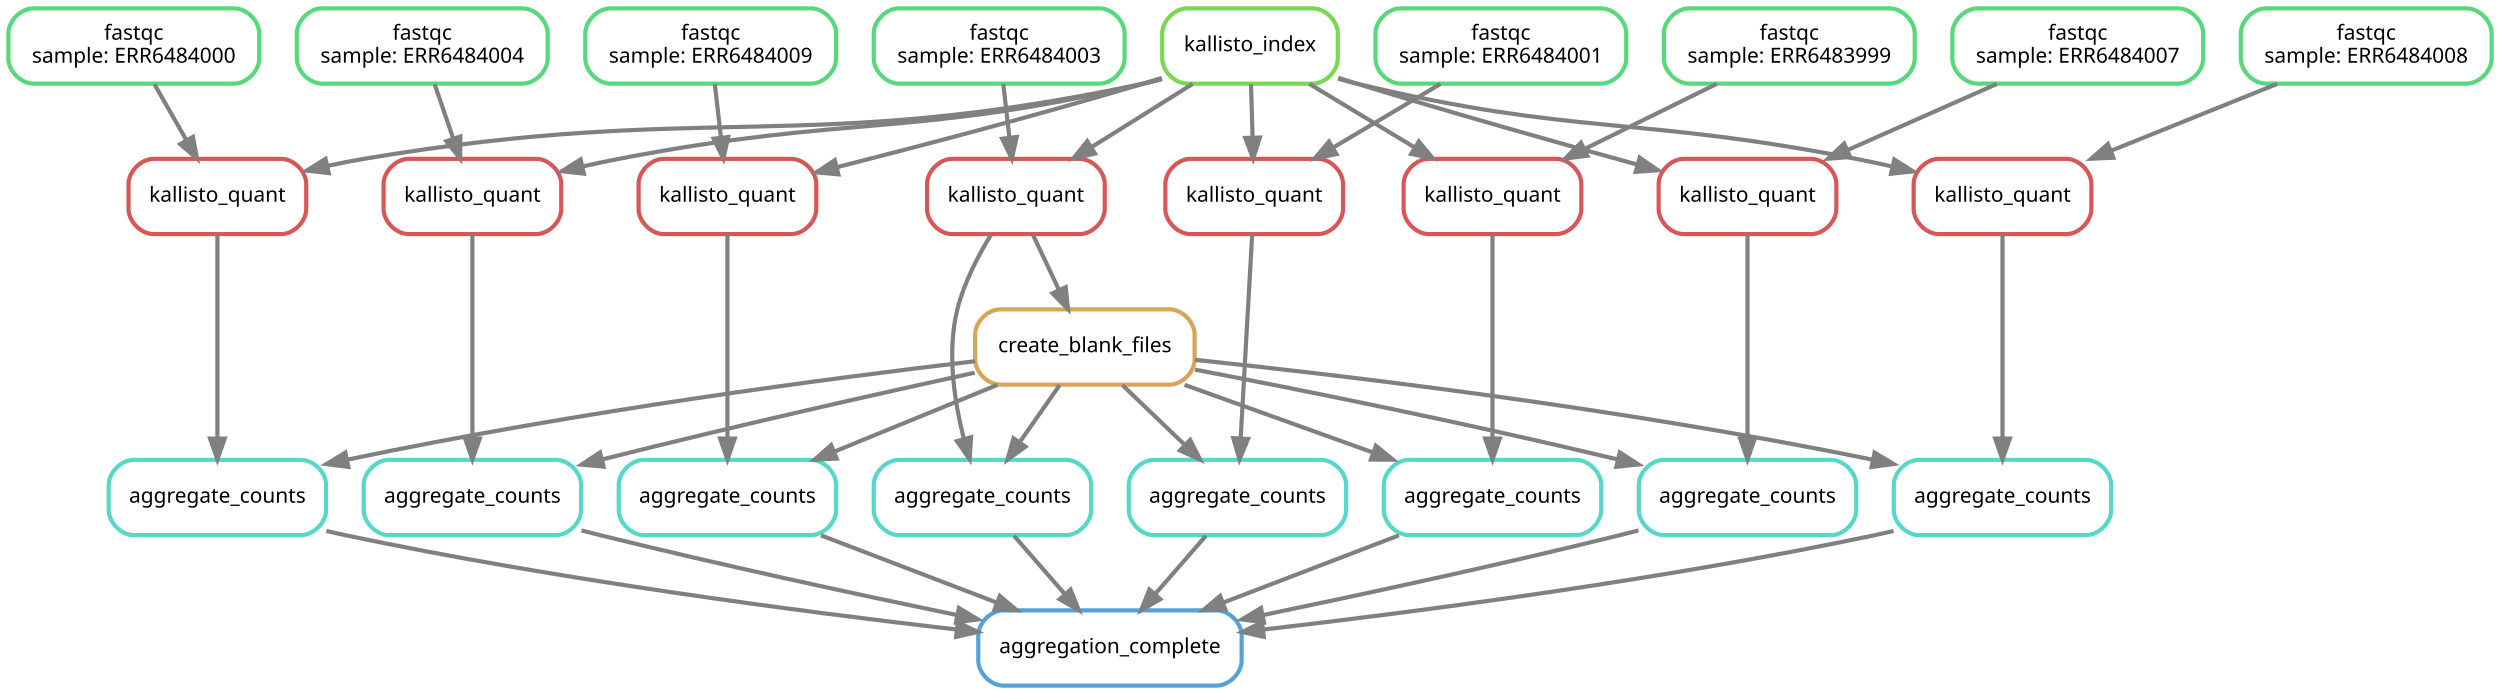
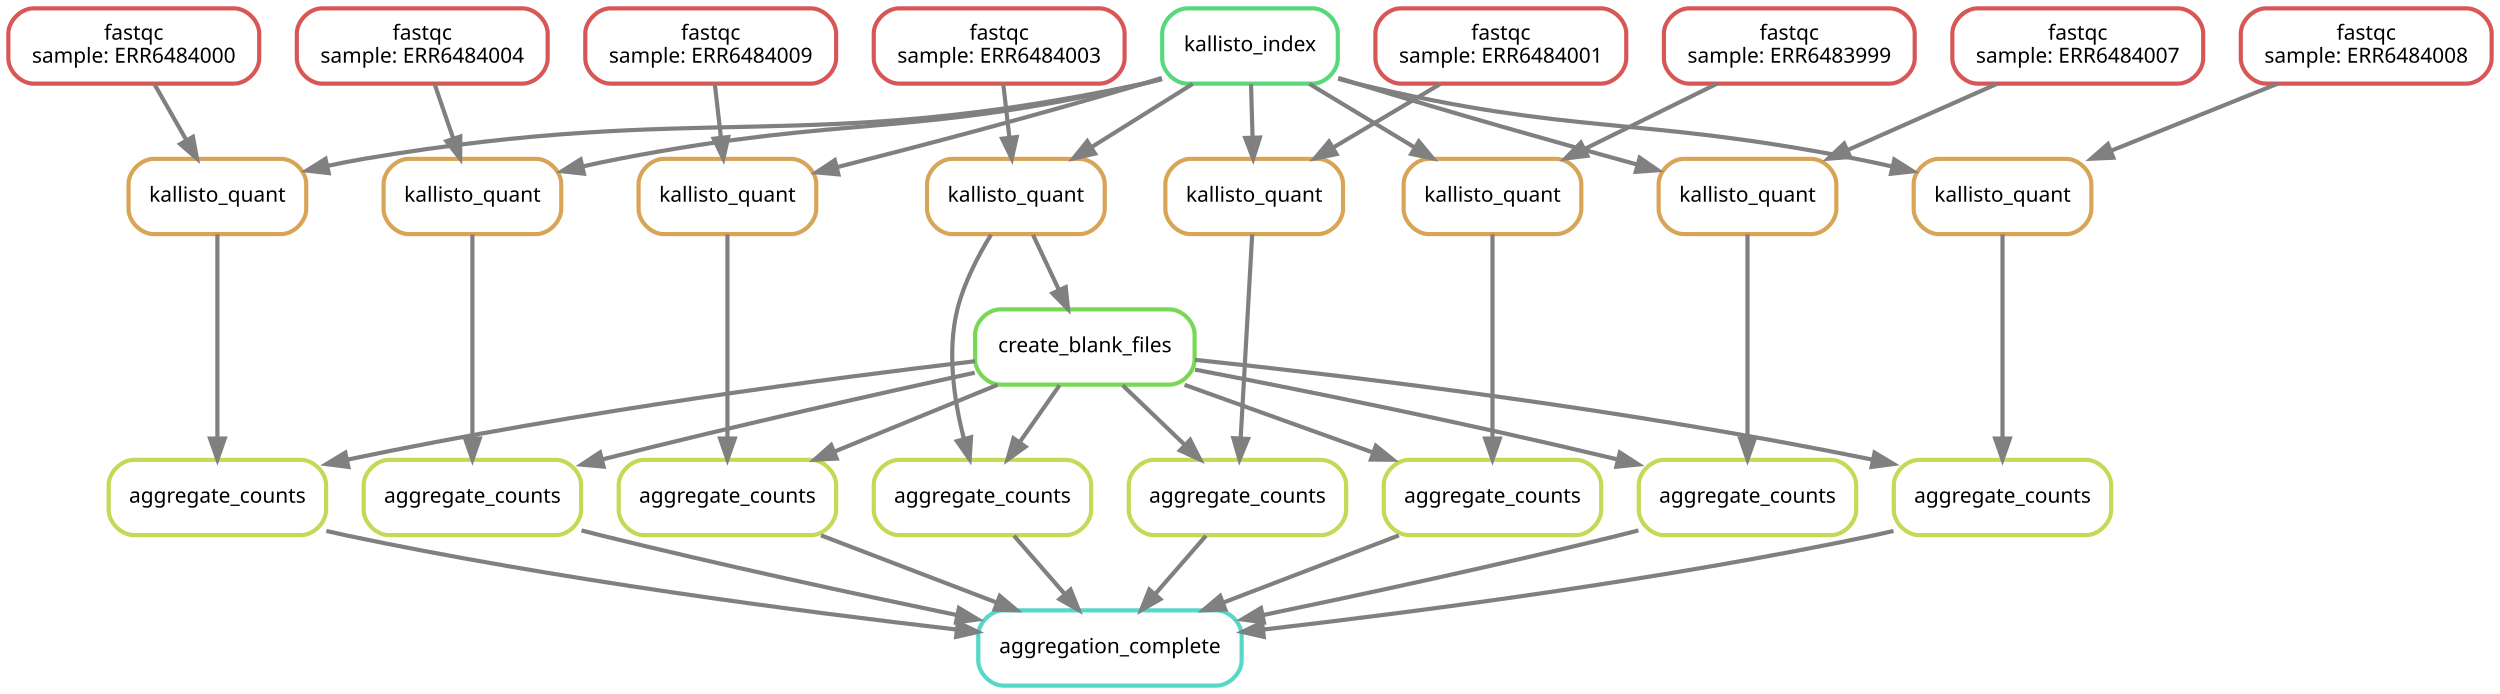
<svg xmlns="http://www.w3.org/2000/svg" width="1196pt" height="332pt" viewBox="0.00 0.00 1196.00 332.00">
  <g id="graph0" class="graph" transform="scale(1 1) rotate(0) translate(4 328)">
    <polygon fill="white" stroke="transparent" points="-4,4 -4,-328 1192,-328 1192,4 -4,4" />
    <g id="node1" class="node">
-       <path fill="none" stroke="#56a2d8" stroke-width="2" d="M578,-36C578,-36 476,-36 476,-36 470,-36 464,-30 464,-24 464,-24 464,-12 464,-12 464,-6 470,0 476,0 476,0 578,0 578,0 584,0 590,-6 590,-12 590,-12 590,-24 590,-24 590,-30 584,-36 578,-36" />
+       <path fill="none" stroke="#56d8c9" stroke-width="2" d="M578,-36C578,-36 476,-36 476,-36 470,-36 464,-30 464,-24 464,-24 464,-12 464,-12 464,-6 470,0 476,0 476,0 578,0 578,0 584,0 590,-6 590,-12 590,-12 590,-24 590,-24 590,-30 584,-36 578,-36" />
      <text text-anchor="middle" x="527" y="-15.5" font-family="sans" font-size="10.00">aggregation_complete</text>
    </g>
    <g id="node2" class="node">
-       <path fill="none" stroke="#56d8c9" stroke-width="2" d="M506,-108C506,-108 426,-108 426,-108 420,-108 414,-102 414,-96 414,-96 414,-84 414,-84 414,-78 420,-72 426,-72 426,-72 506,-72 506,-72 512,-72 518,-78 518,-84 518,-84 518,-96 518,-96 518,-102 512,-108 506,-108" />
+       <path fill="none" stroke="#c6d856" stroke-width="2" d="M506,-108C506,-108 426,-108 426,-108 420,-108 414,-102 414,-96 414,-96 414,-84 414,-84 414,-78 420,-72 426,-72 426,-72 506,-72 506,-72 512,-72 518,-78 518,-84 518,-84 518,-96 518,-96 518,-102 512,-108 506,-108" />
      <text text-anchor="middle" x="466" y="-87.5" font-family="sans" font-size="10.00">aggregate_counts</text>
    </g>
    <g id="edge1" class="edge">
      <path fill="none" stroke="grey" stroke-width="2" d="M481.08,-71.7C488.39,-63.3 497.31,-53.07 505.34,-43.86" />
      <polygon fill="grey" stroke="grey" stroke-width="2" points="508.16,-45.94 512.09,-36.1 502.89,-41.34 508.16,-45.94" />
    </g>
    <g id="node3" class="node">
-       <path fill="none" stroke="#d85656" stroke-width="2" d="M512.5,-252C512.5,-252 451.5,-252 451.5,-252 445.5,-252 439.5,-246 439.5,-240 439.5,-240 439.5,-228 439.5,-228 439.5,-222 445.5,-216 451.5,-216 451.5,-216 512.5,-216 512.5,-216 518.5,-216 524.5,-222 524.5,-228 524.5,-228 524.5,-240 524.5,-240 524.5,-246 518.5,-252 512.5,-252" />
+       <path fill="none" stroke="#d8a456" stroke-width="2" d="M512.5,-252C512.5,-252 451.5,-252 451.5,-252 445.5,-252 439.5,-246 439.5,-240 439.5,-240 439.5,-228 439.5,-228 439.5,-222 445.5,-216 451.5,-216 451.5,-216 512.5,-216 512.5,-216 518.5,-216 524.5,-222 524.5,-228 524.5,-228 524.5,-240 524.5,-240 524.5,-246 518.5,-252 512.5,-252" />
      <text text-anchor="middle" x="482" y="-231.5" font-family="sans" font-size="10.00">kallisto_quant</text>
    </g>
    <g id="edge9" class="edge">
      <path fill="none" stroke="grey" stroke-width="2" d="M470.11,-215.72C463.99,-205.76 457.16,-192.73 454,-180 448.92,-159.51 452.57,-135.79 457.14,-117.99" />
      <polygon fill="grey" stroke="grey" stroke-width="2" points="460.54,-118.84 459.88,-108.27 453.8,-116.95 460.54,-118.84" />
    </g>
    <g id="node6" class="node">
-       <path fill="none" stroke="#d8a456" stroke-width="2" d="M555.5,-180C555.5,-180 474.5,-180 474.5,-180 468.5,-180 462.5,-174 462.5,-168 462.5,-168 462.5,-156 462.5,-156 462.5,-150 468.5,-144 474.5,-144 474.5,-144 555.5,-144 555.5,-144 561.5,-144 567.5,-150 567.5,-156 567.5,-156 567.5,-168 567.5,-168 567.5,-174 561.5,-180 555.5,-180" />
+       <path fill="none" stroke="#78d856" stroke-width="2" d="M555.5,-180C555.5,-180 474.5,-180 474.5,-180 468.5,-180 462.5,-174 462.5,-168 462.5,-168 462.5,-156 462.5,-156 462.5,-150 468.5,-144 474.5,-144 474.5,-144 555.5,-144 555.5,-144 561.5,-144 567.5,-150 567.5,-156 567.5,-156 567.5,-168 567.5,-168 567.5,-174 561.5,-180 555.5,-180" />
      <text text-anchor="middle" x="515" y="-159.5" font-family="sans" font-size="10.00">create_blank_files</text>
    </g>
    <g id="edge13" class="edge">
      <path fill="none" stroke="grey" stroke-width="2" d="M490.16,-215.7C493.91,-207.73 498.45,-198.1 502.62,-189.26" />
      <polygon fill="grey" stroke="grey" stroke-width="2" points="505.84,-190.64 506.94,-180.1 499.51,-187.66 505.84,-190.64" />
    </g>
    <g id="node4" class="node">
-       <path fill="none" stroke="#78d856" stroke-width="2" d="M624,-324C624,-324 564,-324 564,-324 558,-324 552,-318 552,-312 552,-312 552,-300 552,-300 552,-294 558,-288 564,-288 564,-288 624,-288 624,-288 630,-288 636,-294 636,-300 636,-300 636,-312 636,-312 636,-318 630,-324 624,-324" />
+       <path fill="none" stroke="#56d87b" stroke-width="2" d="M624,-324C624,-324 564,-324 564,-324 558,-324 552,-318 552,-312 552,-312 552,-300 552,-300 552,-294 558,-288 564,-288 564,-288 624,-288 624,-288 630,-288 636,-294 636,-300 636,-300 636,-312 636,-312 636,-318 630,-324 624,-324" />
      <text text-anchor="middle" x="594" y="-303.5" font-family="sans" font-size="10.00">kallisto_index</text>
    </g>
    <g id="edge11" class="edge">
      <path fill="none" stroke="grey" stroke-width="2" d="M566.6,-287.88C552.09,-278.81 534.08,-267.55 518.41,-257.76" />
      <polygon fill="grey" stroke="grey" stroke-width="2" points="519.84,-254.52 509.5,-252.19 516.13,-260.46 519.84,-254.52" />
    </g>
    <g id="node8" class="node">
-       <path fill="none" stroke="#d85656" stroke-width="2" d="M374.5,-252C374.5,-252 313.5,-252 313.5,-252 307.5,-252 301.5,-246 301.5,-240 301.5,-240 301.5,-228 301.5,-228 301.5,-222 307.5,-216 313.5,-216 313.5,-216 374.5,-216 374.5,-216 380.5,-216 386.5,-222 386.5,-228 386.5,-228 386.5,-240 386.5,-240 386.5,-246 380.5,-252 374.5,-252" />
+       <path fill="none" stroke="#d8a456" stroke-width="2" d="M374.5,-252C374.5,-252 313.5,-252 313.5,-252 307.5,-252 301.5,-246 301.5,-240 301.5,-240 301.5,-228 301.5,-228 301.5,-222 307.5,-216 313.5,-216 313.5,-216 374.5,-216 374.5,-216 380.5,-216 386.5,-222 386.5,-228 386.5,-228 386.5,-240 386.5,-240 386.5,-246 380.5,-252 374.5,-252" />
      <text text-anchor="middle" x="344" y="-231.5" font-family="sans" font-size="10.00">kallisto_quant</text>
    </g>
    <g id="edge16" class="edge">
      <path fill="none" stroke="grey" stroke-width="2" d="M551.76,-290.7C548.8,-289.77 545.86,-288.86 543,-288 493.59,-273.2 436.66,-258.25 396.39,-248.02" />
      <polygon fill="grey" stroke="grey" stroke-width="2" points="397.08,-244.58 386.53,-245.52 395.36,-251.37 397.08,-244.58" />
    </g>
    <g id="node11" class="node">
-       <path fill="none" stroke="#d85656" stroke-width="2" d="M130.5,-252C130.5,-252 69.5,-252 69.5,-252 63.5,-252 57.5,-246 57.5,-240 57.5,-240 57.5,-228 57.5,-228 57.5,-222 63.5,-216 69.5,-216 69.5,-216 130.5,-216 130.5,-216 136.5,-216 142.5,-222 142.5,-228 142.5,-228 142.5,-240 142.5,-240 142.5,-246 136.5,-252 130.5,-252" />
+       <path fill="none" stroke="#d8a456" stroke-width="2" d="M130.5,-252C130.5,-252 69.5,-252 69.5,-252 63.5,-252 57.5,-246 57.5,-240 57.5,-240 57.5,-228 57.5,-228 57.5,-222 63.5,-216 69.5,-216 69.5,-216 130.5,-216 130.5,-216 136.5,-216 142.5,-222 142.5,-228 142.5,-228 142.5,-240 142.5,-240 142.5,-246 136.5,-252 130.5,-252" />
      <text text-anchor="middle" x="100" y="-231.5" font-family="sans" font-size="10.00">kallisto_quant</text>
    </g>
    <g id="edge20" class="edge">
      <path fill="none" stroke="grey" stroke-width="2" d="M551.9,-290.15C548.91,-289.35 545.92,-288.62 543,-288 380.08,-253.45 334.22,-279.72 170,-252 164.31,-251.04 158.4,-249.87 152.53,-248.61" />
      <polygon fill="grey" stroke="grey" stroke-width="2" points="153.27,-245.19 142.74,-246.4 151.73,-252.01 153.27,-245.19" />
    </g>
    <g id="node14" class="node">
-       <path fill="none" stroke="#d85656" stroke-width="2" d="M252.5,-252C252.5,-252 191.5,-252 191.5,-252 185.5,-252 179.5,-246 179.5,-240 179.5,-240 179.5,-228 179.5,-228 179.5,-222 185.5,-216 191.5,-216 191.5,-216 252.5,-216 252.5,-216 258.5,-216 264.5,-222 264.5,-228 264.5,-228 264.5,-240 264.5,-240 264.5,-246 258.5,-252 252.5,-252" />
+       <path fill="none" stroke="#d8a456" stroke-width="2" d="M252.5,-252C252.5,-252 191.5,-252 191.5,-252 185.5,-252 179.5,-246 179.5,-240 179.5,-240 179.5,-228 179.5,-228 179.5,-222 185.5,-216 191.5,-216 191.5,-216 252.5,-216 252.5,-216 258.5,-216 264.5,-222 264.5,-228 264.5,-228 264.5,-240 264.5,-240 264.5,-246 258.5,-252 252.5,-252" />
      <text text-anchor="middle" x="222" y="-231.5" font-family="sans" font-size="10.00">kallisto_quant</text>
    </g>
    <g id="edge24" class="edge">
      <path fill="none" stroke="grey" stroke-width="2" d="M551.87,-290.31C548.88,-289.47 545.91,-288.69 543,-288 433.32,-262.08 402.66,-273.32 292,-252 286.34,-250.91 280.44,-249.66 274.58,-248.34" />
      <polygon fill="grey" stroke="grey" stroke-width="2" points="275.33,-244.92 264.8,-246.08 273.76,-251.74 275.33,-244.92" />
    </g>
    <g id="node17" class="node">
-       <path fill="none" stroke="#d85656" stroke-width="2" d="M626.5,-252C626.5,-252 565.5,-252 565.5,-252 559.5,-252 553.5,-246 553.5,-240 553.5,-240 553.5,-228 553.5,-228 553.5,-222 559.5,-216 565.5,-216 565.5,-216 626.5,-216 626.5,-216 632.5,-216 638.5,-222 638.5,-228 638.5,-228 638.5,-240 638.5,-240 638.5,-246 632.5,-252 626.5,-252" />
+       <path fill="none" stroke="#d8a456" stroke-width="2" d="M626.5,-252C626.5,-252 565.5,-252 565.5,-252 559.5,-252 553.5,-246 553.5,-240 553.5,-240 553.5,-228 553.5,-228 553.5,-222 559.5,-216 565.5,-216 565.5,-216 626.5,-216 626.5,-216 632.5,-216 638.5,-222 638.5,-228 638.5,-228 638.5,-240 638.5,-240 638.5,-246 632.5,-252 626.5,-252" />
      <text text-anchor="middle" x="596" y="-231.5" font-family="sans" font-size="10.00">kallisto_quant</text>
    </g>
    <g id="edge28" class="edge">
      <path fill="none" stroke="grey" stroke-width="2" d="M594.49,-287.7C594.71,-279.98 594.98,-270.71 595.23,-262.11" />
      <polygon fill="grey" stroke="grey" stroke-width="2" points="598.72,-262.2 595.51,-252.1 591.73,-262 598.72,-262.2" />
    </g>
    <g id="node20" class="node">
-       <path fill="none" stroke="#d85656" stroke-width="2" d="M740.5,-252C740.5,-252 679.5,-252 679.5,-252 673.5,-252 667.5,-246 667.5,-240 667.5,-240 667.5,-228 667.5,-228 667.5,-222 673.5,-216 679.5,-216 679.5,-216 740.5,-216 740.5,-216 746.5,-216 752.5,-222 752.5,-228 752.5,-228 752.5,-240 752.5,-240 752.5,-246 746.5,-252 740.5,-252" />
+       <path fill="none" stroke="#d8a456" stroke-width="2" d="M740.5,-252C740.5,-252 679.5,-252 679.5,-252 673.5,-252 667.5,-246 667.5,-240 667.5,-240 667.5,-228 667.5,-228 667.5,-222 673.5,-216 679.5,-216 679.5,-216 740.5,-216 740.5,-216 746.5,-216 752.5,-222 752.5,-228 752.5,-228 752.5,-240 752.5,-240 752.5,-246 746.5,-252 740.5,-252" />
      <text text-anchor="middle" x="710" y="-231.5" font-family="sans" font-size="10.00">kallisto_quant</text>
    </g>
    <g id="edge32" class="edge">
      <path fill="none" stroke="grey" stroke-width="2" d="M622.38,-287.88C637.54,-278.72 656.41,-267.34 672.74,-257.48" />
      <polygon fill="grey" stroke="grey" stroke-width="2" points="674.76,-260.35 681.51,-252.19 671.14,-254.36 674.76,-260.35" />
    </g>
    <g id="node23" class="node">
-       <path fill="none" stroke="#d85656" stroke-width="2" d="M862.5,-252C862.5,-252 801.5,-252 801.5,-252 795.5,-252 789.5,-246 789.5,-240 789.5,-240 789.5,-228 789.5,-228 789.5,-222 795.5,-216 801.5,-216 801.5,-216 862.5,-216 862.5,-216 868.5,-216 874.5,-222 874.5,-228 874.5,-228 874.5,-240 874.5,-240 874.5,-246 868.5,-252 862.5,-252" />
+       <path fill="none" stroke="#d8a456" stroke-width="2" d="M862.5,-252C862.5,-252 801.5,-252 801.5,-252 795.5,-252 789.5,-246 789.5,-240 789.5,-240 789.5,-228 789.5,-228 789.5,-222 795.5,-216 801.5,-216 801.5,-216 862.5,-216 862.5,-216 868.5,-216 874.5,-222 874.5,-228 874.5,-228 874.5,-240 874.5,-240 874.5,-246 868.5,-252 862.5,-252" />
      <text text-anchor="middle" x="832" y="-231.5" font-family="sans" font-size="10.00">kallisto_quant</text>
    </g>
    <g id="edge36" class="edge">
      <path fill="none" stroke="grey" stroke-width="2" d="M636.25,-290.75C639.21,-289.81 642.15,-288.88 645,-288 690.14,-274.09 741.83,-259.54 779.41,-249.22" />
      <polygon fill="grey" stroke="grey" stroke-width="2" points="780.41,-252.57 789.13,-246.55 778.56,-245.82 780.41,-252.57" />
    </g>
    <g id="node26" class="node">
-       <path fill="none" stroke="#d85656" stroke-width="2" d="M984.5,-252C984.5,-252 923.5,-252 923.5,-252 917.5,-252 911.5,-246 911.5,-240 911.5,-240 911.5,-228 911.5,-228 911.5,-222 917.5,-216 923.5,-216 923.5,-216 984.5,-216 984.5,-216 990.5,-216 996.5,-222 996.5,-228 996.5,-228 996.5,-240 996.5,-240 996.5,-246 990.5,-252 984.5,-252" />
+       <path fill="none" stroke="#d8a456" stroke-width="2" d="M984.5,-252C984.5,-252 923.5,-252 923.5,-252 917.5,-252 911.5,-246 911.5,-240 911.5,-240 911.5,-228 911.5,-228 911.5,-222 917.5,-216 923.5,-216 923.5,-216 984.5,-216 984.5,-216 990.5,-216 996.5,-222 996.5,-228 996.5,-228 996.5,-240 996.5,-240 996.5,-246 990.5,-252 984.5,-252" />
      <text text-anchor="middle" x="954" y="-231.5" font-family="sans" font-size="10.00">kallisto_quant</text>
    </g>
    <g id="edge40" class="edge">
      <path fill="none" stroke="grey" stroke-width="2" d="M636.14,-290.33C639.12,-289.49 642.1,-288.7 645,-288 749.45,-262.92 778.59,-272.7 884,-252 889.66,-250.89 895.55,-249.63 901.41,-248.3" />
      <polygon fill="grey" stroke="grey" stroke-width="2" points="902.24,-251.7 911.19,-246.03 900.66,-244.88 902.24,-251.7" />
    </g>
    <g id="node5" class="node">
-       <path fill="none" stroke="#56d87b" stroke-width="2" d="M522,-324C522,-324 426,-324 426,-324 420,-324 414,-318 414,-312 414,-312 414,-300 414,-300 414,-294 420,-288 426,-288 426,-288 522,-288 522,-288 528,-288 534,-294 534,-300 534,-300 534,-312 534,-312 534,-318 528,-324 522,-324" />
+       <path fill="none" stroke="#d85656" stroke-width="2" d="M522,-324C522,-324 426,-324 426,-324 420,-324 414,-318 414,-312 414,-312 414,-300 414,-300 414,-294 420,-288 426,-288 426,-288 522,-288 522,-288 528,-288 534,-294 534,-300 534,-300 534,-312 534,-312 534,-318 528,-324 522,-324" />
      <text text-anchor="middle" x="474" y="-309" font-family="sans" font-size="10.00">fastqc</text>
      <text text-anchor="middle" x="474" y="-298" font-family="sans" font-size="10.00">sample: ERR6484003</text>
    </g>
    <g id="edge12" class="edge">
      <path fill="none" stroke="grey" stroke-width="2" d="M475.98,-287.7C476.86,-279.98 477.92,-270.71 478.9,-262.11" />
      <polygon fill="grey" stroke="grey" stroke-width="2" points="482.39,-262.44 480.05,-252.1 475.43,-261.64 482.39,-262.44" />
    </g>
    <g id="edge10" class="edge">
      <path fill="none" stroke="grey" stroke-width="2" d="M502.89,-143.7C497.13,-135.47 490.14,-125.48 483.79,-116.42" />
      <polygon fill="grey" stroke="grey" stroke-width="2" points="486.58,-114.29 477.97,-108.1 480.84,-118.3 486.58,-114.29" />
    </g>
    <g id="node7" class="node">
-       <path fill="none" stroke="#56d8c9" stroke-width="2" d="M384,-108C384,-108 304,-108 304,-108 298,-108 292,-102 292,-96 292,-96 292,-84 292,-84 292,-78 298,-72 304,-72 304,-72 384,-72 384,-72 390,-72 396,-78 396,-84 396,-84 396,-96 396,-96 396,-102 390,-108 384,-108" />
+       <path fill="none" stroke="#c6d856" stroke-width="2" d="M384,-108C384,-108 304,-108 304,-108 298,-108 292,-102 292,-96 292,-96 292,-84 292,-84 292,-78 298,-72 304,-72 304,-72 384,-72 384,-72 390,-72 396,-78 396,-84 396,-84 396,-96 396,-96 396,-102 390,-108 384,-108" />
      <text text-anchor="middle" x="344" y="-87.5" font-family="sans" font-size="10.00">aggregate_counts</text>
    </g>
    <g id="edge15" class="edge">
      <path fill="none" stroke="grey" stroke-width="2" d="M473.17,-143.88C449.58,-134.22 419.94,-122.09 395,-111.88" />
      <polygon fill="grey" stroke="grey" stroke-width="2" points="396.28,-108.62 385.7,-108.07 393.62,-115.1 396.28,-108.62" />
    </g>
    <g id="node10" class="node">
-       <path fill="none" stroke="#56d8c9" stroke-width="2" d="M140,-108C140,-108 60,-108 60,-108 54,-108 48,-102 48,-96 48,-96 48,-84 48,-84 48,-78 54,-72 60,-72 60,-72 140,-72 140,-72 146,-72 152,-78 152,-84 152,-84 152,-96 152,-96 152,-102 146,-108 140,-108" />
+       <path fill="none" stroke="#c6d856" stroke-width="2" d="M140,-108C140,-108 60,-108 60,-108 54,-108 48,-102 48,-96 48,-96 48,-84 48,-84 48,-78 54,-72 60,-72 60,-72 140,-72 140,-72 146,-72 152,-78 152,-84 152,-84 152,-96 152,-96 152,-102 146,-108 140,-108" />
      <text text-anchor="middle" x="100" y="-87.5" font-family="sans" font-size="10.00">aggregate_counts</text>
    </g>
    <g id="edge19" class="edge">
      <path fill="none" stroke="grey" stroke-width="2" d="M462.45,-155.19C394.97,-147.26 274.14,-131.55 161.93,-108.06" />
      <polygon fill="grey" stroke="grey" stroke-width="2" points="162.65,-104.63 152.14,-105.99 161.2,-111.48 162.65,-104.63" />
    </g>
    <g id="node13" class="node">
-       <path fill="none" stroke="#56d8c9" stroke-width="2" d="M262,-108C262,-108 182,-108 182,-108 176,-108 170,-102 170,-96 170,-96 170,-84 170,-84 170,-78 176,-72 182,-72 182,-72 262,-72 262,-72 268,-72 274,-78 274,-84 274,-84 274,-96 274,-96 274,-102 268,-108 262,-108" />
+       <path fill="none" stroke="#c6d856" stroke-width="2" d="M262,-108C262,-108 182,-108 182,-108 176,-108 170,-102 170,-96 170,-96 170,-84 170,-84 170,-78 176,-72 182,-72 182,-72 262,-72 262,-72 268,-72 274,-78 274,-84 274,-84 274,-96 274,-96 274,-102 268,-108 262,-108" />
      <text text-anchor="middle" x="222" y="-87.5" font-family="sans" font-size="10.00">aggregate_counts</text>
    </g>
    <g id="edge23" class="edge">
      <path fill="none" stroke="grey" stroke-width="2" d="M462.31,-149.71C417.39,-139.91 350.87,-125.01 284.06,-108.21" />
      <polygon fill="grey" stroke="grey" stroke-width="2" points="284.75,-104.78 274.2,-105.72 283.04,-111.57 284.75,-104.78" />
    </g>
    <g id="node16" class="node">
-       <path fill="none" stroke="#56d8c9" stroke-width="2" d="M628,-108C628,-108 548,-108 548,-108 542,-108 536,-102 536,-96 536,-96 536,-84 536,-84 536,-78 542,-72 548,-72 548,-72 628,-72 628,-72 634,-72 640,-78 640,-84 640,-84 640,-96 640,-96 640,-102 634,-108 628,-108" />
+       <path fill="none" stroke="#c6d856" stroke-width="2" d="M628,-108C628,-108 548,-108 548,-108 542,-108 536,-102 536,-96 536,-96 536,-84 536,-84 536,-78 542,-72 548,-72 548,-72 628,-72 628,-72 634,-72 640,-78 640,-84 640,-84 640,-96 640,-96 640,-102 634,-108 628,-108" />
      <text text-anchor="middle" x="588" y="-87.5" font-family="sans" font-size="10.00">aggregate_counts</text>
    </g>
    <g id="edge27" class="edge">
      <path fill="none" stroke="grey" stroke-width="2" d="M533.04,-143.7C542.06,-135.05 553.12,-124.45 562.94,-115.03" />
      <polygon fill="grey" stroke="grey" stroke-width="2" points="565.37,-117.55 570.16,-108.1 560.52,-112.5 565.37,-117.55" />
    </g>
    <g id="node19" class="node">
-       <path fill="none" stroke="#56d8c9" stroke-width="2" d="M750,-108C750,-108 670,-108 670,-108 664,-108 658,-102 658,-96 658,-96 658,-84 658,-84 658,-78 664,-72 670,-72 670,-72 750,-72 750,-72 756,-72 762,-78 762,-84 762,-84 762,-96 762,-96 762,-102 756,-108 750,-108" />
+       <path fill="none" stroke="#c6d856" stroke-width="2" d="M750,-108C750,-108 670,-108 670,-108 664,-108 658,-102 658,-96 658,-96 658,-84 658,-84 658,-78 664,-72 670,-72 670,-72 750,-72 750,-72 756,-72 762,-78 762,-84 762,-84 762,-96 762,-96 762,-102 756,-108 750,-108" />
      <text text-anchor="middle" x="710" y="-87.5" font-family="sans" font-size="10.00">aggregate_counts</text>
    </g>
    <g id="edge31" class="edge">
      <path fill="none" stroke="grey" stroke-width="2" d="M562.7,-143.88C589.95,-134.09 624.3,-121.77 652.97,-111.47" />
      <polygon fill="grey" stroke="grey" stroke-width="2" points="654.22,-114.74 662.45,-108.07 651.86,-108.15 654.22,-114.74" />
    </g>
    <g id="node22" class="node">
-       <path fill="none" stroke="#56d8c9" stroke-width="2" d="M872,-108C872,-108 792,-108 792,-108 786,-108 780,-102 780,-96 780,-96 780,-84 780,-84 780,-78 786,-72 792,-72 792,-72 872,-72 872,-72 878,-72 884,-78 884,-84 884,-84 884,-96 884,-96 884,-102 878,-108 872,-108" />
+       <path fill="none" stroke="#c6d856" stroke-width="2" d="M872,-108C872,-108 792,-108 792,-108 786,-108 780,-102 780,-96 780,-96 780,-84 780,-84 780,-78 786,-72 792,-72 792,-72 872,-72 872,-72 878,-72 884,-78 884,-84 884,-84 884,-96 884,-96 884,-102 878,-108 872,-108" />
      <text text-anchor="middle" x="832" y="-87.5" font-family="sans" font-size="10.00">aggregate_counts</text>
    </g>
    <g id="edge35" class="edge">
      <path fill="none" stroke="grey" stroke-width="2" d="M567.69,-151.17C617.38,-141.66 694.14,-126.35 769.66,-108.25" />
      <polygon fill="grey" stroke="grey" stroke-width="2" points="770.92,-111.54 779.82,-105.79 769.28,-104.74 770.92,-111.54" />
    </g>
    <g id="node25" class="node">
-       <path fill="none" stroke="#56d8c9" stroke-width="2" d="M994,-108C994,-108 914,-108 914,-108 908,-108 902,-102 902,-96 902,-96 902,-84 902,-84 902,-78 908,-72 914,-72 914,-72 994,-72 994,-72 1000,-72 1006,-78 1006,-84 1006,-84 1006,-96 1006,-96 1006,-102 1000,-108 994,-108" />
+       <path fill="none" stroke="#c6d856" stroke-width="2" d="M994,-108C994,-108 914,-108 914,-108 908,-108 902,-102 902,-96 902,-96 902,-84 902,-84 902,-78 908,-72 914,-72 914,-72 994,-72 994,-72 1000,-72 1006,-78 1006,-84 1006,-84 1006,-96 1006,-96 1006,-102 1000,-108 994,-108" />
      <text text-anchor="middle" x="954" y="-87.5" font-family="sans" font-size="10.00">aggregate_counts</text>
    </g>
    <g id="edge39" class="edge">
      <path fill="none" stroke="grey" stroke-width="2" d="M567.66,-155.85C639.11,-148.36 770.84,-132.82 892.05,-108.05" />
      <polygon fill="grey" stroke="grey" stroke-width="2" points="892.78,-111.47 901.87,-106.02 891.37,-104.62 892.78,-111.47" />
    </g>
    <g id="edge2" class="edge">
      <path fill="none" stroke="grey" stroke-width="2" d="M388.77,-71.88C414.12,-62.18 446.01,-49.98 472.77,-39.74" />
      <polygon fill="grey" stroke="grey" stroke-width="2" points="474.29,-42.91 482.38,-36.07 471.79,-36.37 474.29,-42.91" />
    </g>
    <g id="edge14" class="edge">
      <path fill="none" stroke="grey" stroke-width="2" d="M344,-215.87C344,-191.67 344,-147.21 344,-118.39" />
      <polygon fill="grey" stroke="grey" stroke-width="2" points="347.5,-118.19 344,-108.19 340.5,-118.19 347.5,-118.19" />
    </g>
    <g id="node9" class="node">
-       <path fill="none" stroke="#56d87b" stroke-width="2" d="M384,-324C384,-324 288,-324 288,-324 282,-324 276,-318 276,-312 276,-312 276,-300 276,-300 276,-294 282,-288 288,-288 288,-288 384,-288 384,-288 390,-288 396,-294 396,-300 396,-300 396,-312 396,-312 396,-318 390,-324 384,-324" />
+       <path fill="none" stroke="#d85656" stroke-width="2" d="M384,-324C384,-324 288,-324 288,-324 282,-324 276,-318 276,-312 276,-312 276,-300 276,-300 276,-294 282,-288 288,-288 288,-288 384,-288 384,-288 390,-288 396,-294 396,-300 396,-300 396,-312 396,-312 396,-318 390,-324 384,-324" />
      <text text-anchor="middle" x="336" y="-309" font-family="sans" font-size="10.00">fastqc</text>
      <text text-anchor="middle" x="336" y="-298" font-family="sans" font-size="10.00">sample: ERR6484009</text>
    </g>
    <g id="edge17" class="edge">
      <path fill="none" stroke="grey" stroke-width="2" d="M337.98,-287.7C338.86,-279.98 339.92,-270.71 340.9,-262.11" />
      <polygon fill="grey" stroke="grey" stroke-width="2" points="344.39,-262.44 342.05,-252.1 337.43,-261.64 344.39,-262.44" />
    </g>
    <g id="edge3" class="edge">
      <path fill="none" stroke="grey" stroke-width="2" d="M152.14,-74C155.13,-73.28 158.1,-72.61 161,-72 261.5,-50.81 379.32,-35.41 453.57,-26.83" />
      <polygon fill="grey" stroke="grey" stroke-width="2" points="454.21,-30.28 463.75,-25.67 453.41,-23.33 454.21,-30.28" />
    </g>
    <g id="edge18" class="edge">
      <path fill="none" stroke="grey" stroke-width="2" d="M100,-215.87C100,-191.67 100,-147.21 100,-118.39" />
      <polygon fill="grey" stroke="grey" stroke-width="2" points="103.5,-118.19 100,-108.19 96.5,-118.19 103.5,-118.19" />
    </g>
    <g id="node12" class="node">
-       <path fill="none" stroke="#56d87b" stroke-width="2" d="M108,-324C108,-324 12,-324 12,-324 6,-324 0,-318 0,-312 0,-312 0,-300 0,-300 0,-294 6,-288 12,-288 12,-288 108,-288 108,-288 114,-288 120,-294 120,-300 120,-300 120,-312 120,-312 120,-318 114,-324 108,-324" />
+       <path fill="none" stroke="#d85656" stroke-width="2" d="M108,-324C108,-324 12,-324 12,-324 6,-324 0,-318 0,-312 0,-312 0,-300 0,-300 0,-294 6,-288 12,-288 12,-288 108,-288 108,-288 114,-288 120,-294 120,-300 120,-300 120,-312 120,-312 120,-318 114,-324 108,-324" />
      <text text-anchor="middle" x="60" y="-309" font-family="sans" font-size="10.00">fastqc</text>
      <text text-anchor="middle" x="60" y="-298" font-family="sans" font-size="10.00">sample: ERR6484000</text>
    </g>
    <g id="edge21" class="edge">
      <path fill="none" stroke="grey" stroke-width="2" d="M69.89,-287.7C74.49,-279.64 80.06,-269.89 85.15,-260.98" />
      <polygon fill="grey" stroke="grey" stroke-width="2" points="88.3,-262.52 90.23,-252.1 82.23,-259.05 88.3,-262.52" />
    </g>
    <g id="edge4" class="edge">
      <path fill="none" stroke="grey" stroke-width="2" d="M274.19,-74.24C277.17,-73.47 280.12,-72.71 283,-72 340.18,-57.84 405.4,-43.77 454.02,-33.7" />
      <polygon fill="grey" stroke="grey" stroke-width="2" points="454.74,-37.12 463.83,-31.67 453.33,-30.27 454.74,-37.12" />
    </g>
    <g id="edge22" class="edge">
      <path fill="none" stroke="grey" stroke-width="2" d="M222,-215.87C222,-191.67 222,-147.21 222,-118.39" />
      <polygon fill="grey" stroke="grey" stroke-width="2" points="225.5,-118.19 222,-108.19 218.5,-118.19 225.5,-118.19" />
    </g>
    <g id="node15" class="node">
-       <path fill="none" stroke="#56d87b" stroke-width="2" d="M246,-324C246,-324 150,-324 150,-324 144,-324 138,-318 138,-312 138,-312 138,-300 138,-300 138,-294 144,-288 150,-288 150,-288 246,-288 246,-288 252,-288 258,-294 258,-300 258,-300 258,-312 258,-312 258,-318 252,-324 246,-324" />
+       <path fill="none" stroke="#d85656" stroke-width="2" d="M246,-324C246,-324 150,-324 150,-324 144,-324 138,-318 138,-312 138,-312 138,-300 138,-300 138,-294 144,-288 150,-288 150,-288 246,-288 246,-288 252,-288 258,-294 258,-300 258,-300 258,-312 258,-312 258,-318 252,-324 246,-324" />
      <text text-anchor="middle" x="198" y="-309" font-family="sans" font-size="10.00">fastqc</text>
      <text text-anchor="middle" x="198" y="-298" font-family="sans" font-size="10.00">sample: ERR6484004</text>
    </g>
    <g id="edge25" class="edge">
      <path fill="none" stroke="grey" stroke-width="2" d="M203.93,-287.7C206.61,-279.9 209.83,-270.51 212.8,-261.83" />
      <polygon fill="grey" stroke="grey" stroke-width="2" points="216.2,-262.7 216.14,-252.1 209.58,-260.43 216.2,-262.7" />
    </g>
    <g id="edge5" class="edge">
      <path fill="none" stroke="grey" stroke-width="2" d="M572.92,-71.7C565.61,-63.3 556.69,-53.07 548.66,-43.86" />
      <polygon fill="grey" stroke="grey" stroke-width="2" points="551.11,-41.34 541.91,-36.1 545.84,-45.94 551.11,-41.34" />
    </g>
    <g id="edge26" class="edge">
      <path fill="none" stroke="grey" stroke-width="2" d="M595.04,-215.87C593.67,-191.67 591.17,-147.21 589.54,-118.39" />
      <polygon fill="grey" stroke="grey" stroke-width="2" points="593.03,-117.98 588.97,-108.19 586.04,-118.37 593.03,-117.98" />
    </g>
    <g id="node18" class="node">
-       <path fill="none" stroke="#56d87b" stroke-width="2" d="M762,-324C762,-324 666,-324 666,-324 660,-324 654,-318 654,-312 654,-312 654,-300 654,-300 654,-294 660,-288 666,-288 666,-288 762,-288 762,-288 768,-288 774,-294 774,-300 774,-300 774,-312 774,-312 774,-318 768,-324 762,-324" />
+       <path fill="none" stroke="#d85656" stroke-width="2" d="M762,-324C762,-324 666,-324 666,-324 660,-324 654,-318 654,-312 654,-312 654,-300 654,-300 654,-294 660,-288 666,-288 666,-288 762,-288 762,-288 768,-288 774,-294 774,-300 774,-300 774,-312 774,-312 774,-318 768,-324 762,-324" />
      <text text-anchor="middle" x="714" y="-309" font-family="sans" font-size="10.00">fastqc</text>
      <text text-anchor="middle" x="714" y="-298" font-family="sans" font-size="10.00">sample: ERR6484001</text>
    </g>
    <g id="edge29" class="edge">
      <path fill="none" stroke="grey" stroke-width="2" d="M685.13,-287.88C669.71,-278.72 650.52,-267.34 633.9,-257.48" />
      <polygon fill="grey" stroke="grey" stroke-width="2" points="635.36,-254.28 624.98,-252.19 631.79,-260.3 635.36,-254.28" />
    </g>
    <g id="edge6" class="edge">
      <path fill="none" stroke="grey" stroke-width="2" d="M665.23,-71.88C639.88,-62.18 607.99,-49.98 581.23,-39.74" />
      <polygon fill="grey" stroke="grey" stroke-width="2" points="582.21,-36.37 571.62,-36.07 579.71,-42.91 582.21,-36.37" />
    </g>
    <g id="edge30" class="edge">
      <path fill="none" stroke="grey" stroke-width="2" d="M710,-215.87C710,-191.67 710,-147.21 710,-118.39" />
      <polygon fill="grey" stroke="grey" stroke-width="2" points="713.5,-118.19 710,-108.19 706.5,-118.19 713.5,-118.19" />
    </g>
    <g id="node21" class="node">
-       <path fill="none" stroke="#56d87b" stroke-width="2" d="M900,-324C900,-324 804,-324 804,-324 798,-324 792,-318 792,-312 792,-312 792,-300 792,-300 792,-294 798,-288 804,-288 804,-288 900,-288 900,-288 906,-288 912,-294 912,-300 912,-300 912,-312 912,-312 912,-318 906,-324 900,-324" />
+       <path fill="none" stroke="#d85656" stroke-width="2" d="M900,-324C900,-324 804,-324 804,-324 798,-324 792,-318 792,-312 792,-312 792,-300 792,-300 792,-294 798,-288 804,-288 804,-288 900,-288 900,-288 906,-288 912,-294 912,-300 912,-300 912,-312 912,-312 912,-318 906,-324 900,-324" />
      <text text-anchor="middle" x="852" y="-309" font-family="sans" font-size="10.00">fastqc</text>
      <text text-anchor="middle" x="852" y="-298" font-family="sans" font-size="10.00">sample: ERR6483999</text>
    </g>
    <g id="edge33" class="edge">
      <path fill="none" stroke="grey" stroke-width="2" d="M817.26,-287.88C798.18,-278.47 774.32,-266.71 753.95,-256.67" />
      <polygon fill="grey" stroke="grey" stroke-width="2" points="755.39,-253.47 744.87,-252.19 752.29,-259.75 755.39,-253.47" />
    </g>
    <g id="edge7" class="edge">
      <path fill="none" stroke="grey" stroke-width="2" d="M779.81,-74.24C776.83,-73.47 773.88,-72.71 771,-72 713.82,-57.84 648.6,-43.77 599.98,-33.7" />
      <polygon fill="grey" stroke="grey" stroke-width="2" points="600.67,-30.27 590.17,-31.67 599.26,-37.12 600.67,-30.27" />
    </g>
    <g id="edge34" class="edge">
      <path fill="none" stroke="grey" stroke-width="2" d="M832,-215.87C832,-191.67 832,-147.21 832,-118.39" />
      <polygon fill="grey" stroke="grey" stroke-width="2" points="835.5,-118.19 832,-108.19 828.5,-118.19 835.5,-118.19" />
    </g>
    <g id="node24" class="node">
-       <path fill="none" stroke="#56d87b" stroke-width="2" d="M1038,-324C1038,-324 942,-324 942,-324 936,-324 930,-318 930,-312 930,-312 930,-300 930,-300 930,-294 936,-288 942,-288 942,-288 1038,-288 1038,-288 1044,-288 1050,-294 1050,-300 1050,-300 1050,-312 1050,-312 1050,-318 1044,-324 1038,-324" />
+       <path fill="none" stroke="#d85656" stroke-width="2" d="M1038,-324C1038,-324 942,-324 942,-324 936,-324 930,-318 930,-312 930,-312 930,-300 930,-300 930,-294 936,-288 942,-288 942,-288 1038,-288 1038,-288 1044,-288 1050,-294 1050,-300 1050,-300 1050,-312 1050,-312 1050,-318 1044,-324 1038,-324" />
      <text text-anchor="middle" x="990" y="-309" font-family="sans" font-size="10.00">fastqc</text>
      <text text-anchor="middle" x="990" y="-298" font-family="sans" font-size="10.00">sample: ERR6484007</text>
    </g>
    <g id="edge37" class="edge">
      <path fill="none" stroke="grey" stroke-width="2" d="M951.35,-287.88C929.75,-278.31 902.65,-266.3 879.73,-256.15" />
      <polygon fill="grey" stroke="grey" stroke-width="2" points="881.09,-252.92 870.53,-252.07 878.25,-259.32 881.09,-252.92" />
    </g>
    <g id="edge8" class="edge">
      <path fill="none" stroke="grey" stroke-width="2" d="M901.86,-74C898.87,-73.28 895.9,-72.61 893,-72 792.5,-50.81 674.68,-35.41 600.43,-26.83" />
      <polygon fill="grey" stroke="grey" stroke-width="2" points="600.59,-23.33 590.25,-25.67 599.79,-30.28 600.59,-23.33" />
    </g>
    <g id="edge38" class="edge">
      <path fill="none" stroke="grey" stroke-width="2" d="M954,-215.87C954,-191.67 954,-147.21 954,-118.39" />
      <polygon fill="grey" stroke="grey" stroke-width="2" points="957.5,-118.19 954,-108.19 950.5,-118.19 957.5,-118.19" />
    </g>
    <g id="node27" class="node">
-       <path fill="none" stroke="#56d87b" stroke-width="2" d="M1176,-324C1176,-324 1080,-324 1080,-324 1074,-324 1068,-318 1068,-312 1068,-312 1068,-300 1068,-300 1068,-294 1074,-288 1080,-288 1080,-288 1176,-288 1176,-288 1182,-288 1188,-294 1188,-300 1188,-300 1188,-312 1188,-312 1188,-318 1182,-324 1176,-324" />
+       <path fill="none" stroke="#d85656" stroke-width="2" d="M1176,-324C1176,-324 1080,-324 1080,-324 1074,-324 1068,-318 1068,-312 1068,-312 1068,-300 1068,-300 1068,-294 1074,-288 1080,-288 1080,-288 1176,-288 1176,-288 1182,-288 1188,-294 1188,-300 1188,-300 1188,-312 1188,-312 1188,-318 1182,-324 1176,-324" />
      <text text-anchor="middle" x="1128" y="-309" font-family="sans" font-size="10.00">fastqc</text>
      <text text-anchor="middle" x="1128" y="-298" font-family="sans" font-size="10.00">sample: ERR6484008</text>
    </g>
    <g id="edge41" class="edge">
      <path fill="none" stroke="grey" stroke-width="2" d="M1085.43,-287.88C1061.44,-278.22 1031.27,-266.09 1005.9,-255.88" />
      <polygon fill="grey" stroke="grey" stroke-width="2" points="1007.01,-252.55 996.43,-252.07 1004.4,-259.05 1007.01,-252.55" />
    </g>
  </g>
</svg>
